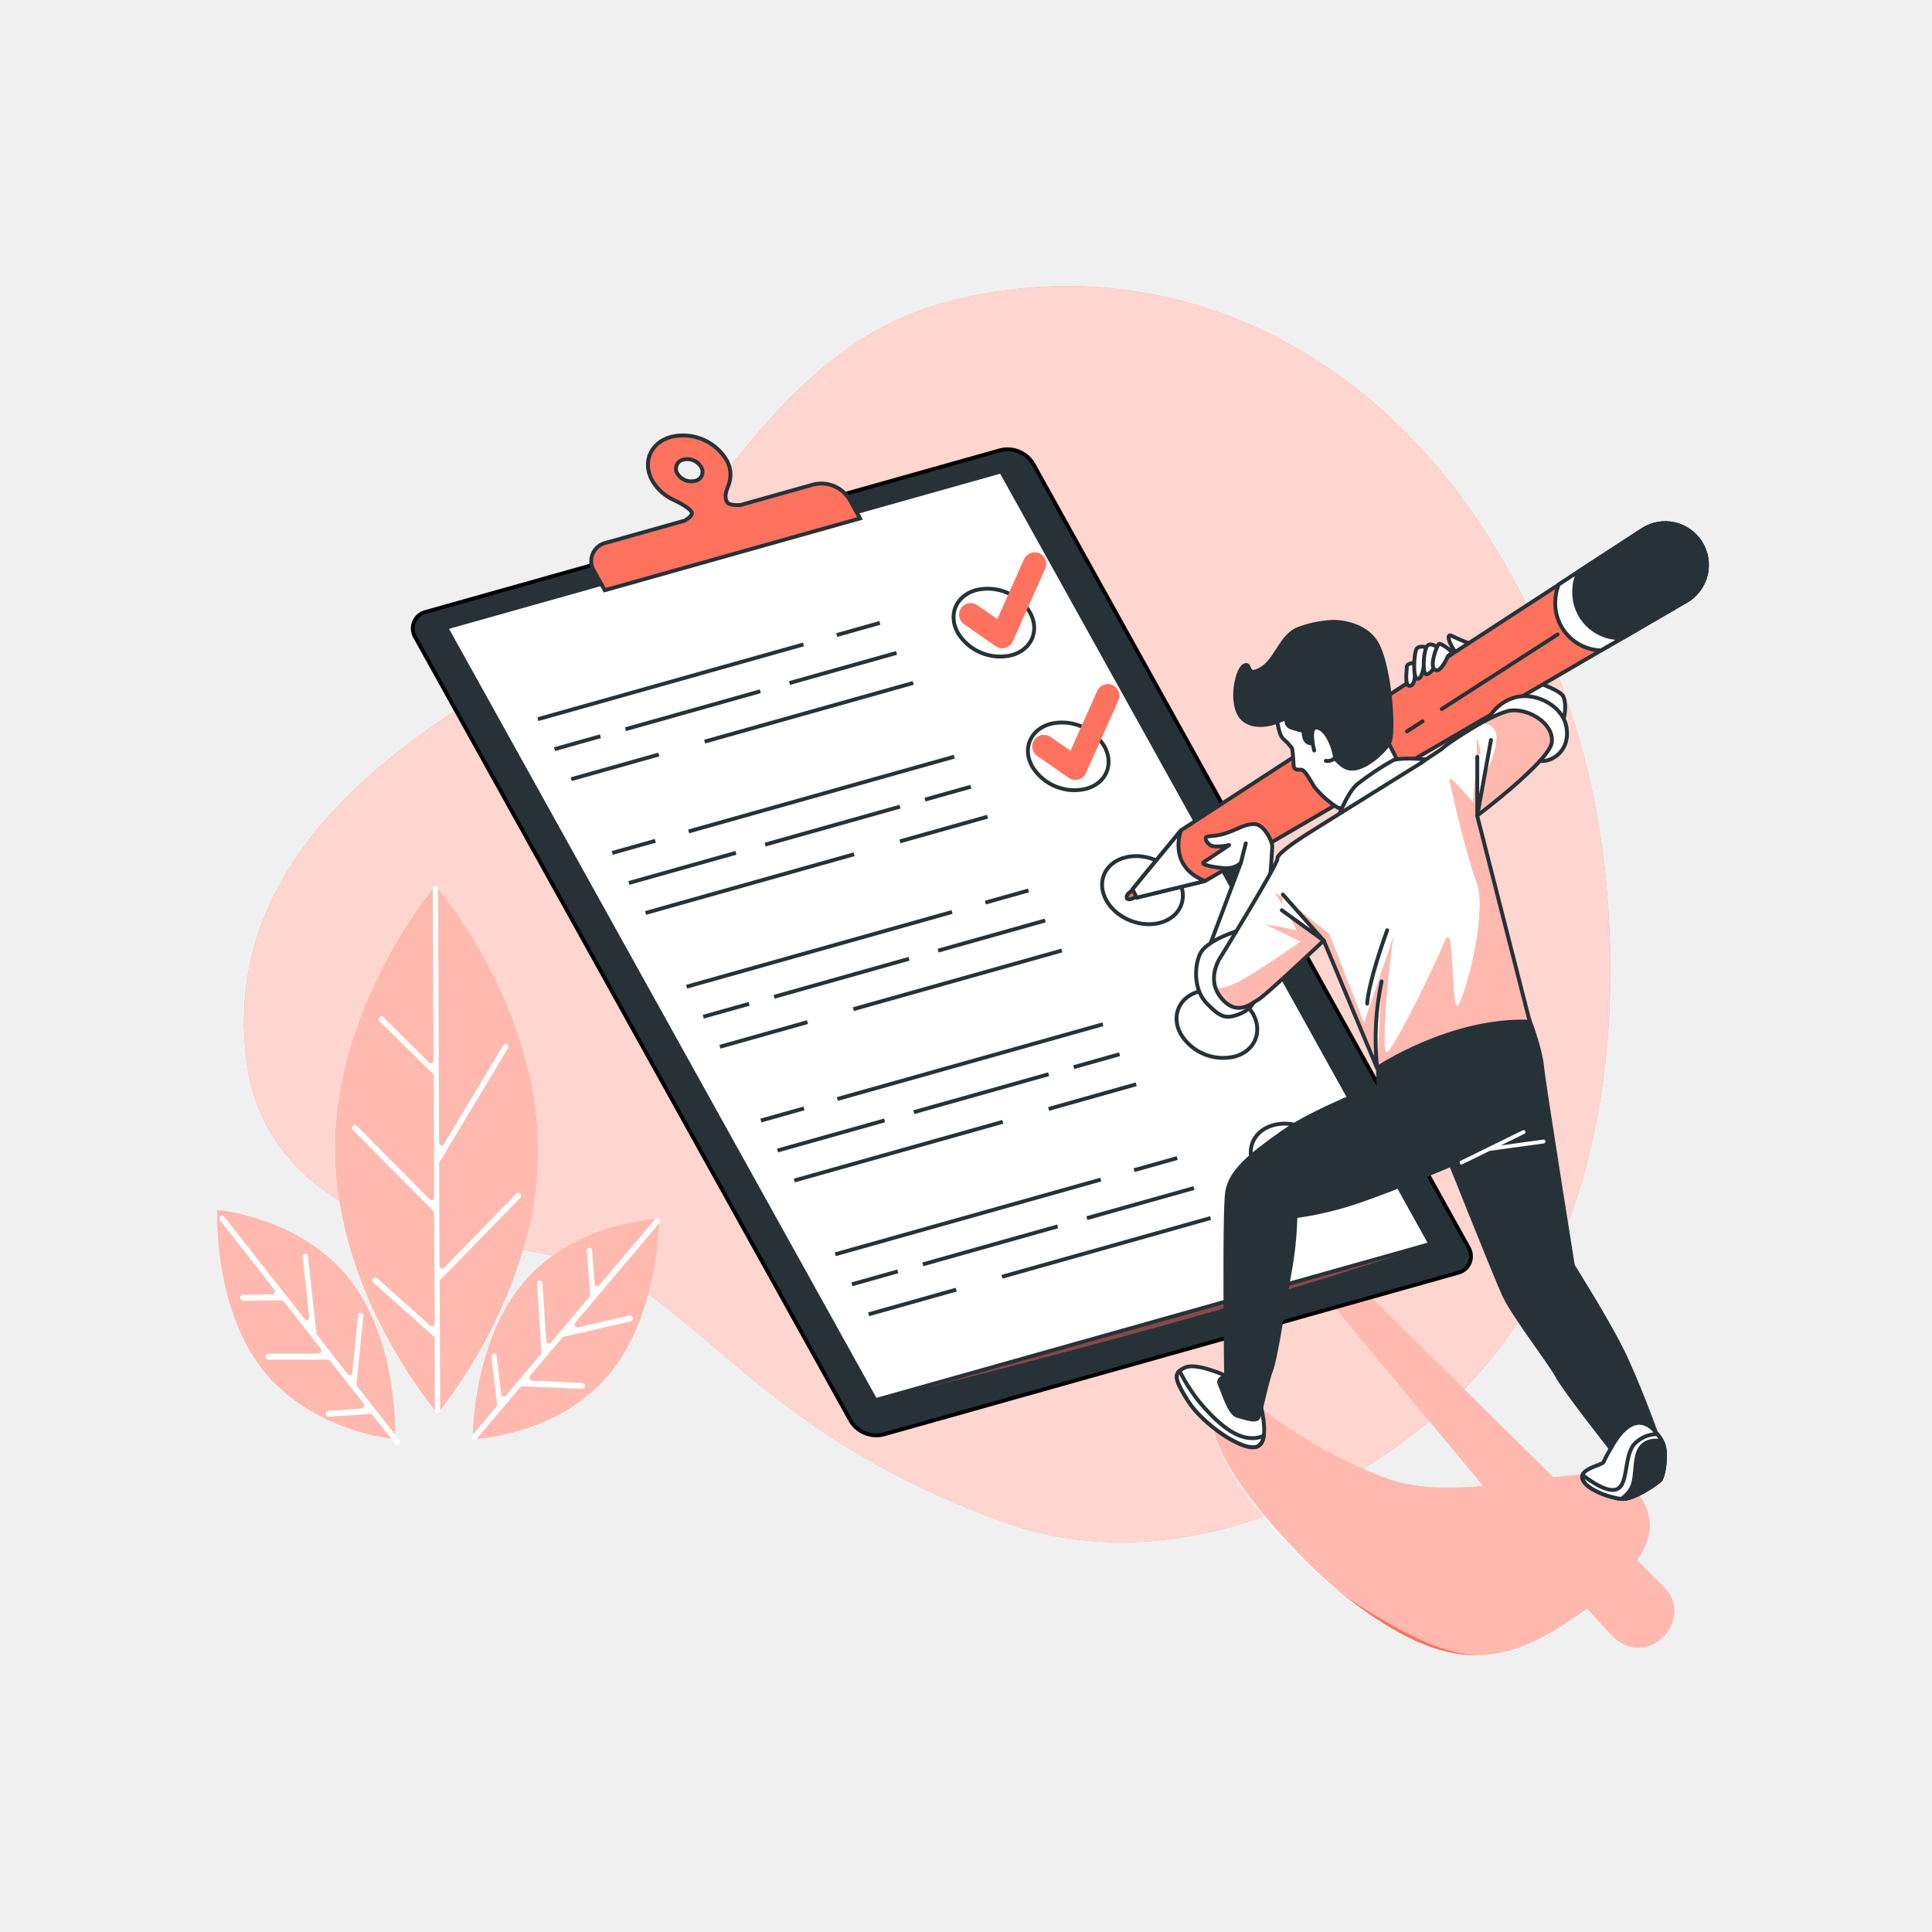
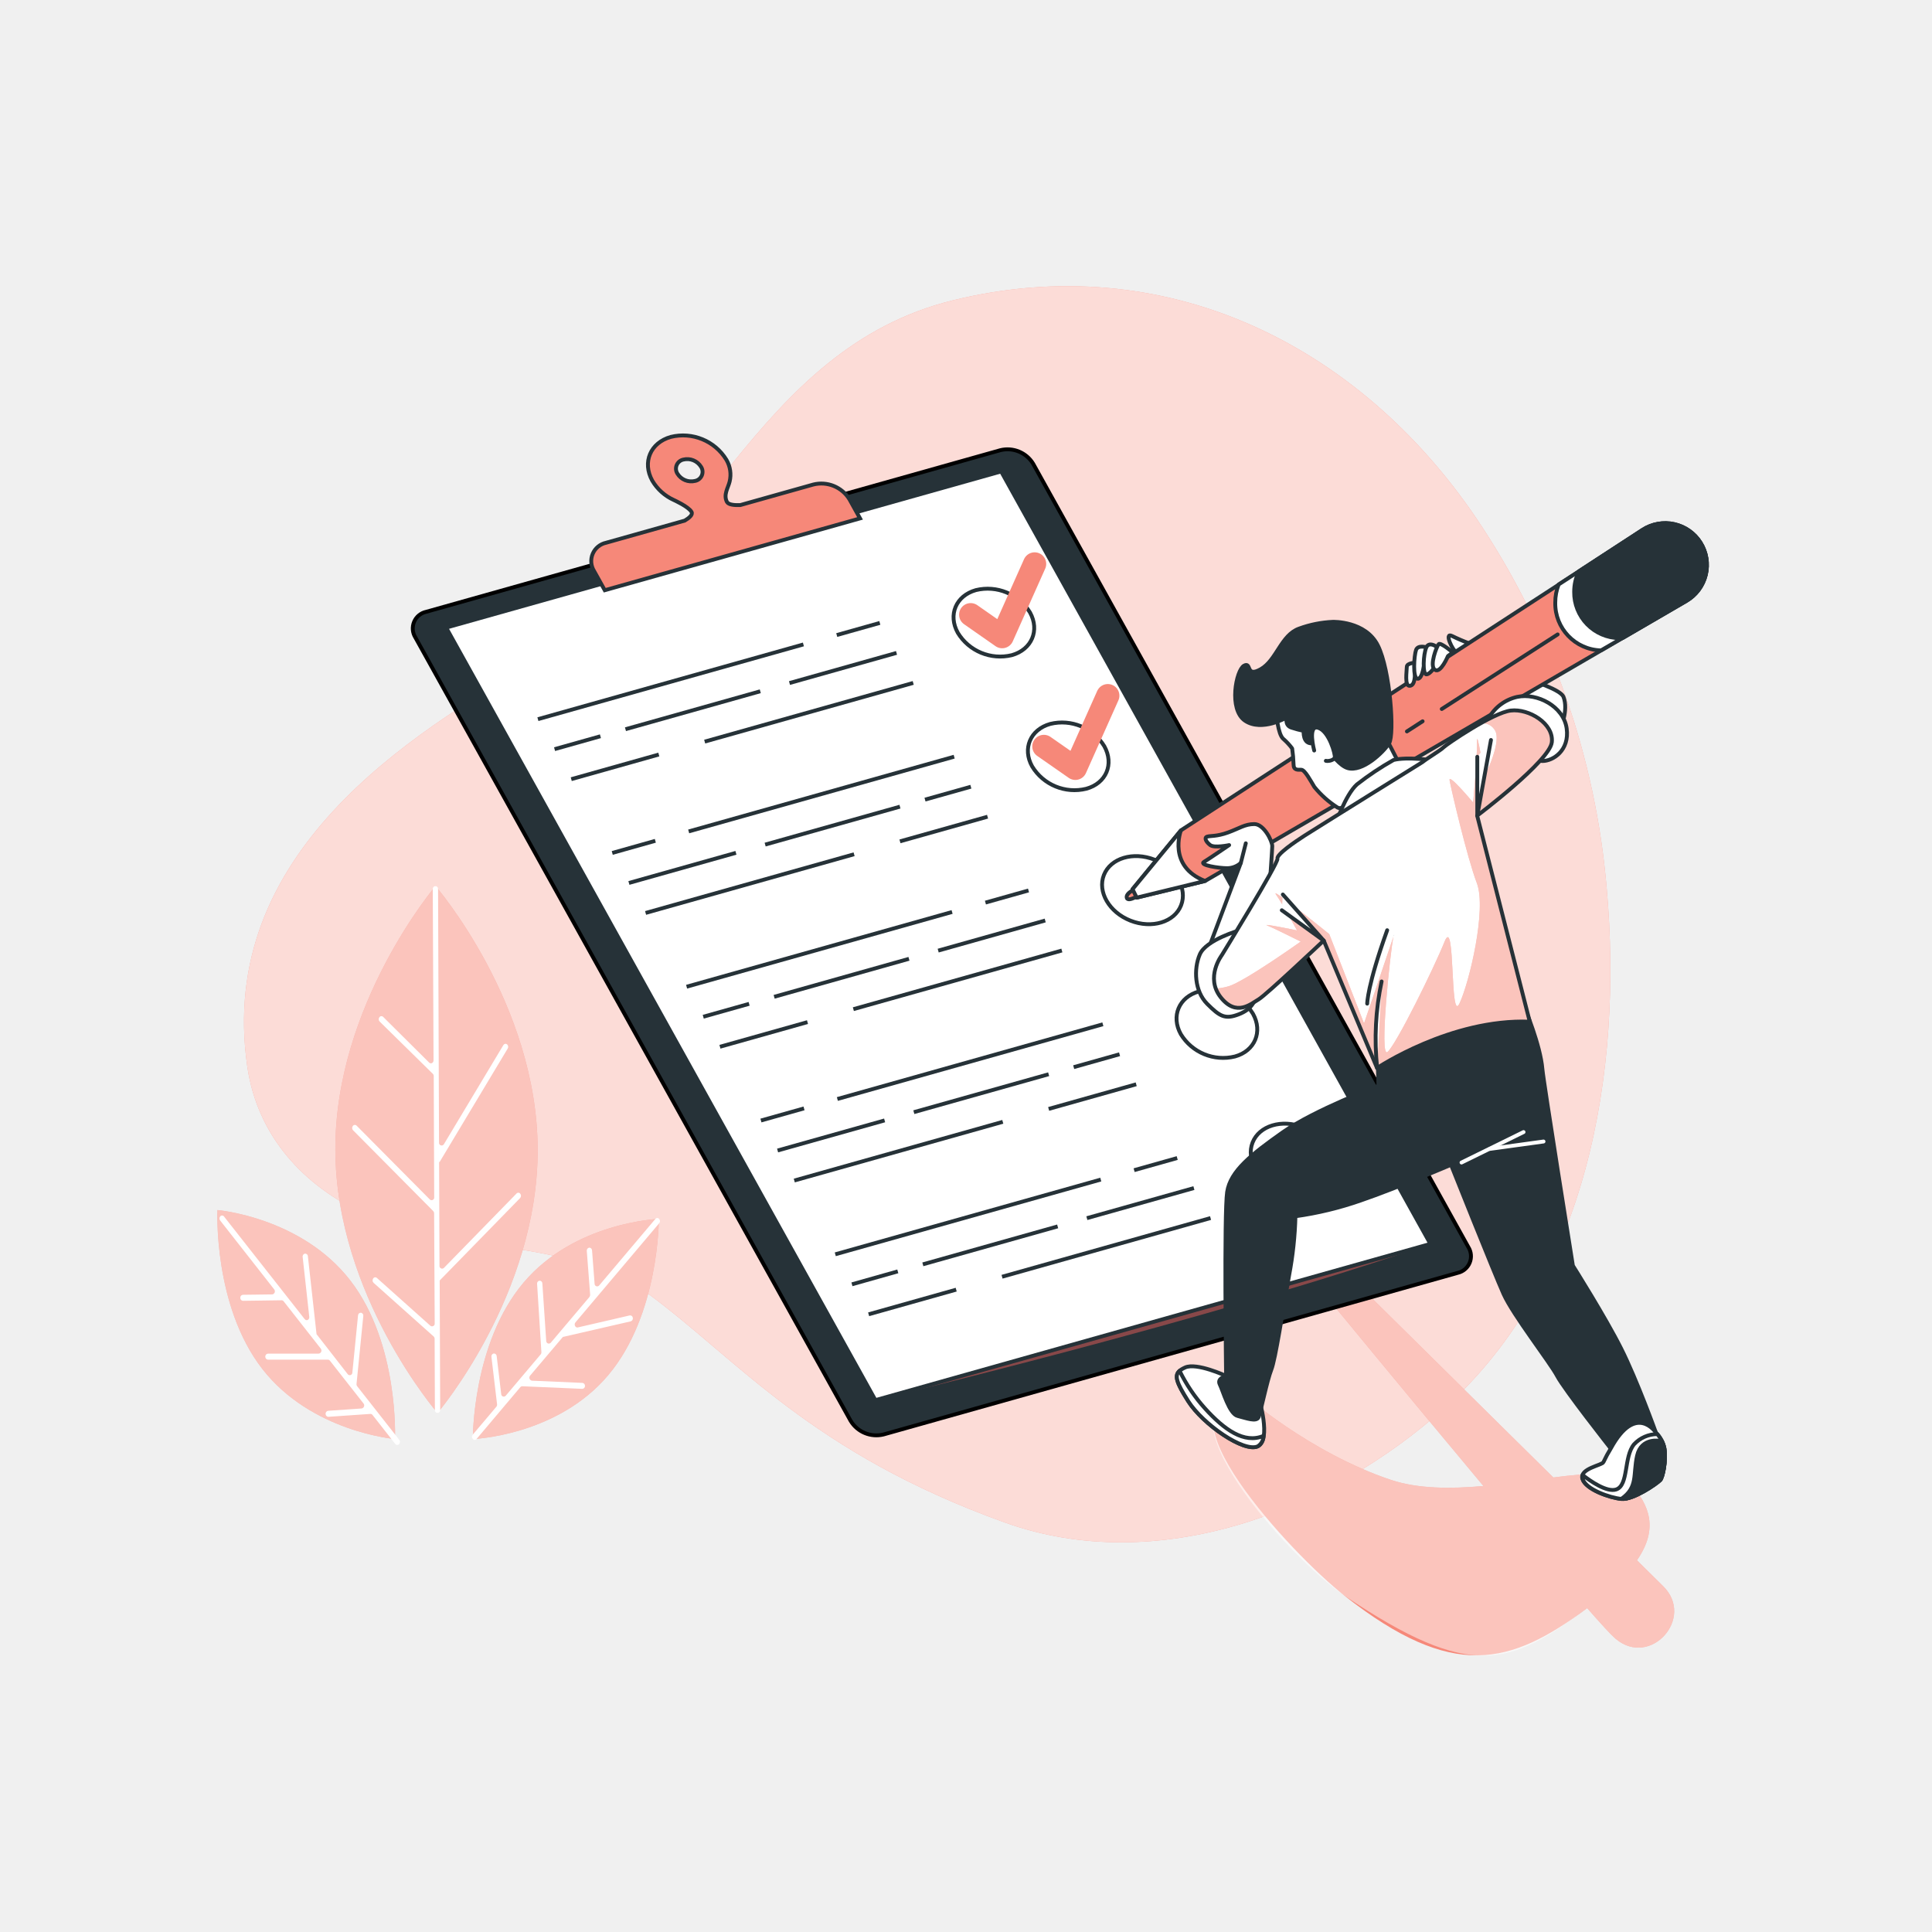
<svg xmlns="http://www.w3.org/2000/svg" viewBox="0 0 500 500">
  <defs>
-     <clipPath id="freepik--clip-path--inject-47">
+     <clipPath id="freepik--clip-path--inject-1">
      <path d="M391,183.89c-4.62.54-16.59,8.7-17.41,9.52s-4.08,2.72-5.44,3.81c0,0-28,17.41-30.47,19s-7.34,4.9-7.07,6-14.42,25-14.42,25-4.35,5.72-.27,10.88,7.89,1.64,9.79.55,16.87-15.24,16.87-15.24l13.8,33s19.11-12.81,39.52-12l-13.61-53.32s18.78-14.14,19.32-19S395.65,183.34,391,183.89Z" style="fill:#fff;stroke:#263238;stroke-linecap:round;stroke-linejoin:round" />
    </clipPath>
  </defs>
-   <g id="freepik--background-simple--inject-47">
-     <path d="M415.83,230.1a201.81,201.81,0,0,0-33.63-95.78c-30.74-45.45-80.91-70-135.49-56.62C195.1,90.36,182,146.24,139,171c-33,19-83,50-75,105,2.61,17.93,14.48,31,30.76,38.37,22.26,10.05,53.39,6,73.24,20.63,23,17,42,41,92,59,39.55,14.24,84.15-2.8,114-29.75C410.82,331.08,420,277.59,415.83,230.1Z" style="fill:#FF725E" />
+   <g id="freepik--background-simple--inject-1">
+     <path d="M415.83,230.1a201.81,201.81,0,0,0-33.63-95.78c-30.74-45.45-80.91-70-135.49-56.62C195.1,90.36,182,146.24,139,171c-33,19-83,50-75,105,2.61,17.93,14.48,31,30.76,38.37,22.26,10.05,53.39,6,73.24,20.63,23,17,42,41,92,59,39.55,14.24,84.15-2.8,114-29.75C410.82,331.08,420,277.59,415.83,230.1Z" style="fill:#F68879" />
    <path d="M415.83,230.1a201.81,201.81,0,0,0-33.63-95.78c-30.74-45.45-80.91-70-135.49-56.62C195.1,90.36,182,146.24,139,171c-33,19-83,50-75,105,2.61,17.93,14.48,31,30.76,38.37,22.26,10.05,53.39,6,73.24,20.63,23,17,42,41,92,59,39.55,14.24,84.15-2.8,114-29.75C410.82,331.08,420,277.59,415.83,230.1Z" style="fill:#fff;opacity:0.7" />
  </g>
-   <g id="freepik--Shadow--inject-47">
-     <path d="M430.44,410.52l-6.8-6.72c5.66-8.2,3.22-14.24-1.64-19.8-2.93-3.35-10.59-2.84-20-1.63L350,331l-8,3s21.64,26.35,41.91,50.58c-8.42.75-16.89.76-23.91-1.58-21-7-38-22-38-22-24,2,12,41,26,52,28,22,42.88,18,62.76,3.18,3.57,4.08,6.15,6.89,7.24,7.82l.21.18C427.17,431.62,438.72,418.71,430.44,410.52Z" style="fill:#FF725E" />
+   <g id="freepik--Shadow--inject-1">
+     <path d="M430.44,410.52l-6.8-6.72c5.66-8.2,3.22-14.24-1.64-19.8-2.93-3.35-10.59-2.84-20-1.63L350,331l-8,3s21.64,26.35,41.91,50.58c-8.42.75-16.89.76-23.91-1.58-21-7-38-22-38-22-24,2,12,41,26,52,28,22,42.88,18,62.76,3.18,3.57,4.08,6.15,6.89,7.24,7.82l.21.18C427.17,431.62,438.72,418.71,430.44,410.52Z" style="fill:#F68879" />
    <path d="M430.44,410.52l-6.8-6.72c5.66-8.2,3.22-14.24-1.64-19.8-2.93-3.35-10.59-2.84-20-1.63L350,331l-8,3s21.64,26.35,41.91,50.58c-8.42.75-16.89.76-23.91-1.58-21-7-38-22-38-22-24,2,11.24,42.05,26,52,33,22.22,42.88,18,62.76,3.18,3.57,4.08,6.15,6.89,7.24,7.82l.21.18C427.17,431.62,438.72,418.71,430.44,410.52Z" style="fill:#fff;opacity:0.5" />
  </g>
-   <g id="freepik--Plants--inject-47">
-     <path d="M112.71,229.31s26.3,30.4,26.44,68.06-25.92,68.31-25.92,68.31-26.3-30.4-26.44-68.05S112.71,229.31,112.71,229.31Z" style="fill:#FF725E" />
-     <path d="M170.5,315.45s.16,24.75-13.13,40.48-35,16.49-35,16.49-.17-24.75,13.13-40.48S170.5,315.45,170.5,315.45Z" style="fill:#FF725E" />
-     <path d="M56.27,313.16s-1.1,24.72,11.59,41.08,34.36,18.18,34.36,18.18,1.09-24.72-11.6-41.08S56.27,313.16,56.27,313.16Z" style="fill:#FF725E" />
+   <g id="freepik--Plants--inject-1">
+     <path d="M112.71,229.31s26.3,30.4,26.44,68.06-25.92,68.31-25.92,68.31-26.3-30.4-26.44-68.05S112.71,229.31,112.71,229.31Z" style="fill:#F68879" />
+     <path d="M170.5,315.45s.16,24.75-13.13,40.48-35,16.49-35,16.49-.17-24.75,13.13-40.48S170.5,315.45,170.5,315.45Z" style="fill:#F68879" />
+     <path d="M56.27,313.16s-1.1,24.72,11.59,41.08,34.36,18.18,34.36,18.18,1.09-24.72-11.6-41.08S56.27,313.16,56.27,313.16Z" style="fill:#F68879" />
    <g style="opacity:0.5">
      <path d="M112.71,229.31s26.3,30.4,26.44,68.06-25.92,68.31-25.92,68.31-26.3-30.4-26.44-68.05S112.71,229.31,112.71,229.31Z" style="fill:#fff" />
      <path d="M170.5,315.45s.16,24.75-13.13,40.48-35,16.49-35,16.49-.17-24.75,13.13-40.48S170.5,315.45,170.5,315.45Z" style="fill:#fff" />
      <path d="M56.27,313.16s-1.1,24.72,11.59,41.08,34.36,18.18,34.36,18.18,1.09-24.72-11.6-41.08S56.27,313.16,56.27,313.16Z" style="fill:#fff" />
    </g>
    <path d="M96.57,330.89h0a.62.62,0,0,1,1-.13l13.82,12.35a.69.69,0,0,0,1.11-.62L112.35,314a.86.86,0,0,0-.23-.58L91.37,292.51a.85.85,0,0,1-.06-1.1h0a.63.63,0,0,1,1-.07l18.93,19.08a.67.67,0,0,0,1.13-.58l-.12-31.35a.82.82,0,0,0-.23-.58L98.25,264.37a.85.85,0,0,1-.07-1.1h0a.63.63,0,0,1,1-.08L111.07,275c.44.44,1.13.08,1.13-.59L112,230.09a.74.74,0,0,1,.68-.78h0a.73.73,0,0,1,.69.77l.25,65.62a.68.68,0,0,0,1.25.44l15.4-25.67a.64.64,0,0,1,.95-.2h0a.85.85,0,0,1,.18,1.08l-17.65,29.41-.11-.09.1,26.89a.68.68,0,0,0,1.14.58l18.78-19.24a.62.62,0,0,1,1,.06h0a.85.85,0,0,1-.06,1.1l-20.81,21.33h0l.13,33.52a.73.73,0,0,1-.68.78h0a.72.72,0,0,1-.69-.77l-.07-18.44a.82.82,0,0,0-.26-.61L96.69,332A.85.85,0,0,1,96.57,330.89Z" style="fill:#fff" />
    <path d="M57,314.79h0a.63.63,0,0,1,1,.07L78.86,341.4c.44.57,1.27.15,1.18-.61l-1.71-15.48a.75.75,0,0,1,.59-.87h0a.7.7,0,0,1,.76.67l2.24,20.17h0L90,355.65a.67.67,0,0,0,1.19-.43l1.47-14.8a.72.72,0,0,1,.76-.69h0a.75.75,0,0,1,.6.86l-1.75,17.56a.85.85,0,0,0,.17.61l10.89,13.87a.86.86,0,0,1-.05,1.1h0a.63.63,0,0,1-1-.06l-5.88-7.49a.65.65,0,0,0-.55-.26l-10.85.75a.73.73,0,0,1-.73-.73h0a.76.76,0,0,1,.65-.83l8.69-.6a.8.8,0,0,0,.47-1.29l-8.71-11.09a.65.65,0,0,0-.51-.25l-15.52,0a.74.74,0,0,1-.68-.78h0a.73.73,0,0,1,.68-.78l13.08,0A.8.8,0,0,0,83,349l-9.6-12.23a.65.65,0,0,0-.52-.26l-10,.14a.73.73,0,0,1-.69-.77h0a.73.73,0,0,1,.67-.79l7.6-.1a.8.8,0,0,0,.5-1.3L57,315.89A.86.86,0,0,1,57,314.79Z" style="fill:#fff" />
    <path d="M127.77,350.28h0a.72.72,0,0,1,.77.67l1.17,9.83a.67.67,0,0,0,1.17.44l9.05-10.71a.84.84,0,0,0,.18-.6L139,332.27a.74.74,0,0,1,.63-.83h0a.71.71,0,0,1,.73.71l1,14.87a.68.68,0,0,0,1.18.48l10-11.83a.91.91,0,0,0,.19-.61l-.87-11.32a.77.77,0,0,1,.62-.85h0a.72.72,0,0,1,.74.71l.66,8.62a.67.67,0,0,0,1.17.47l14.55-17.22a.63.63,0,0,1,1,0h0a.86.86,0,0,1,0,1.1l-21.68,25.67c-.47.55,0,1.45.62,1.3l13.43-3.11a.69.69,0,0,1,.8.61h0a.78.78,0,0,1-.53.92L145.67,346v0l-8.47,10a.8.8,0,0,0,.47,1.32l13.06.57a.73.73,0,0,1,.66.8h0a.71.71,0,0,1-.71.74l-15.5-.67a.64.64,0,0,0-.52.24l-11.32,13.4a.63.63,0,0,1-1,0h0a.86.86,0,0,1,0-1.1l6.12-7.24a.85.85,0,0,0,.18-.64l-1.46-12.28A.77.77,0,0,1,127.77,350.28Z" style="fill:#fff" />
  </g>
-   <g id="freepik--Checklist--inject-47">
+   <g id="freepik--Checklist--inject-1">
    <path d="M377.2,329.43,228.65,371.24a7.77,7.77,0,0,1-8.49-3.5L107.51,165a4.41,4.41,0,0,1,2.83-6.68l148.55-41.81a7.75,7.75,0,0,1,8.48,3.49L380,322.74A4.42,4.42,0,0,1,377.2,329.43Z" style="fill:#263238;stroke:#000;stroke-miterlimit:10" />
    <path d="M226.56,362.35s85.84-20.42,143.62-40.43Z" style="fill:#884849" />
    <polygon points="370.18 321.92 226.56 362.35 115.47 162.43 259.09 122.01 370.18 321.92" style="fill:#fff;stroke:#263238;stroke-miterlimit:10" />
    <line x1="216.55" y1="164.35" x2="227.7" y2="161.21" style="fill:#fff;stroke:#263238;stroke-miterlimit:10" />
    <line x1="139.21" y1="186.12" x2="207.92" y2="166.78" style="fill:#fff;stroke:#263238;stroke-miterlimit:10" />
    <line x1="204.32" y1="176.77" x2="232.02" y2="168.97" style="fill:#fff;stroke:#263238;stroke-miterlimit:10" />
    <line x1="161.87" y1="188.72" x2="196.76" y2="178.9" style="fill:#fff;stroke:#263238;stroke-miterlimit:10" />
    <line x1="143.52" y1="193.88" x2="155.39" y2="190.54" style="fill:#fff;stroke:#263238;stroke-miterlimit:10" />
    <line x1="182.37" y1="191.93" x2="236.34" y2="176.74" style="fill:#fff;stroke:#263238;stroke-miterlimit:10" />
    <line x1="147.84" y1="201.65" x2="170.5" y2="195.27" style="fill:#fff;stroke:#263238;stroke-miterlimit:10" />
    <path d="M266.56,158.5a12.85,12.85,0,0,0-14-5.78c-5.17,1.46-7.26,6.4-4.68,11.05a12.82,12.82,0,0,0,14,5.78C267,168.1,269.14,163.15,266.56,158.5Z" style="fill:#fff;stroke:#263238;stroke-miterlimit:10" />
    <line x1="169.6" y1="217.6" x2="158.45" y2="220.74" style="fill:#fff;stroke:#263238;stroke-miterlimit:10" />
    <line x1="246.94" y1="195.83" x2="178.23" y2="215.17" style="fill:#fff;stroke:#263238;stroke-miterlimit:10" />
    <line x1="190.46" y1="220.71" x2="162.76" y2="228.51" style="fill:#fff;stroke:#263238;stroke-miterlimit:10" />
    <line x1="232.91" y1="208.76" x2="198.02" y2="218.58" style="fill:#fff;stroke:#263238;stroke-miterlimit:10" />
    <line x1="251.26" y1="203.6" x2="239.39" y2="206.94" style="fill:#fff;stroke:#263238;stroke-miterlimit:10" />
    <line x1="221.04" y1="221.08" x2="167.08" y2="236.27" style="fill:#fff;stroke:#263238;stroke-miterlimit:10" />
    <line x1="255.58" y1="211.36" x2="232.91" y2="217.74" style="fill:#fff;stroke:#263238;stroke-miterlimit:10" />
    <path d="M285.8,193.13a12.82,12.82,0,0,0-14-5.78c-5.17,1.45-7.26,6.4-4.68,11a12.81,12.81,0,0,0,14,5.78C286.28,202.72,288.38,197.77,285.8,193.13Z" style="fill:#fff;stroke:#263238;stroke-miterlimit:10" />
    <line x1="255.03" y1="233.59" x2="266.18" y2="230.45" style="fill:#fff;stroke:#263238;stroke-miterlimit:10" />
    <line x1="177.69" y1="255.36" x2="246.4" y2="236.02" style="fill:#fff;stroke:#263238;stroke-miterlimit:10" />
    <line x1="242.8" y1="246.02" x2="270.5" y2="238.22" style="fill:#fff;stroke:#263238;stroke-miterlimit:10" />
    <line x1="200.35" y1="257.97" x2="235.24" y2="248.14" style="fill:#fff;stroke:#263238;stroke-miterlimit:10" />
    <line x1="182" y1="263.13" x2="193.87" y2="259.79" style="fill:#fff;stroke:#263238;stroke-miterlimit:10" />
    <line x1="220.85" y1="261.17" x2="274.81" y2="245.99" style="fill:#fff;stroke:#263238;stroke-miterlimit:10" />
    <line x1="186.32" y1="270.9" x2="208.98" y2="264.52" style="fill:#fff;stroke:#263238;stroke-miterlimit:10" />
    <ellipse cx="295.68" cy="230.38" rx="8.48" ry="10.73" transform="translate(-26.91 421.27) rotate(-68.54)" style="fill:#fff;stroke:#263238;stroke-miterlimit:10" />
    <line x1="208.08" y1="286.85" x2="196.93" y2="289.99" style="fill:#fff;stroke:#263238;stroke-miterlimit:10" />
    <line x1="285.42" y1="265.08" x2="216.71" y2="284.42" style="fill:#fff;stroke:#263238;stroke-miterlimit:10" />
    <line x1="228.94" y1="289.96" x2="201.24" y2="297.75" style="fill:#fff;stroke:#263238;stroke-miterlimit:10" />
    <line x1="271.39" y1="278.01" x2="236.5" y2="287.83" style="fill:#fff;stroke:#263238;stroke-miterlimit:10" />
    <line x1="289.74" y1="272.84" x2="277.87" y2="276.18" style="fill:#fff;stroke:#263238;stroke-miterlimit:10" />
    <line x1="259.52" y1="290.33" x2="205.56" y2="305.52" style="fill:#fff;stroke:#263238;stroke-miterlimit:10" />
    <line x1="294.05" y1="280.61" x2="271.39" y2="286.99" style="fill:#fff;stroke:#263238;stroke-miterlimit:10" />
    <path d="M324.27,262.37a12.83,12.83,0,0,0-14-5.78c-5.17,1.46-7.26,6.4-4.68,11.05a12.82,12.82,0,0,0,14,5.78C324.76,272,326.86,267,324.27,262.37Z" style="fill:#fff;stroke:#263238;stroke-miterlimit:10" />
    <line x1="293.51" y1="302.84" x2="304.66" y2="299.7" style="fill:#fff;stroke:#263238;stroke-miterlimit:10" />
    <line x1="216.17" y1="324.61" x2="284.88" y2="305.27" style="fill:#fff;stroke:#263238;stroke-miterlimit:10" />
    <line x1="281.28" y1="315.26" x2="308.98" y2="307.47" style="fill:#fff;stroke:#263238;stroke-miterlimit:10" />
    <line x1="238.83" y1="327.21" x2="273.72" y2="317.39" style="fill:#fff;stroke:#263238;stroke-miterlimit:10" />
    <line x1="220.48" y1="332.38" x2="232.35" y2="329.03" style="fill:#fff;stroke:#263238;stroke-miterlimit:10" />
    <line x1="259.33" y1="330.42" x2="313.29" y2="315.23" style="fill:#fff;stroke:#263238;stroke-miterlimit:10" />
    <line x1="224.8" y1="340.14" x2="247.46" y2="333.76" style="fill:#fff;stroke:#263238;stroke-miterlimit:10" />
    <ellipse cx="334.16" cy="299.63" rx="8.48" ry="10.73" transform="translate(-66.96 500.99) rotate(-68.54)" style="fill:#fff;stroke:#263238;stroke-miterlimit:10" />
-     <path d="M210.47,125.4l-18.88,5.31c-1.43.06-3-.05-3.44-.78-1-1.88.28-3.64.68-5.3A7.6,7.6,0,0,0,188,119a13.17,13.17,0,0,0-14.39-5.93c-5.3,1.5-7.44,6.57-4.8,11.33a12.41,12.41,0,0,0,5.56,5s3.83,1.71,4.6,3.09c.41.73-.66,1.59-1.75,2.24l-20.35,5.73a4.86,4.86,0,0,0-3.11,7.35l2.75,4.94,66.07-18.59-2.75-4.95A8.53,8.53,0,0,0,210.47,125.4Zm-33.63-6.46a4.21,4.21,0,0,1,4.61,1.9,2.39,2.39,0,0,1-1.54,3.62,4.2,4.2,0,0,1-4.6-1.89A2.4,2.4,0,0,1,176.84,118.94Z" style="fill:#FF725E;stroke:#263238;stroke-miterlimit:10" />
-     <polyline points="251.21 159.08 259.36 164.77 267.76 145.94" style="fill:none;stroke:#FF725E;stroke-linecap:round;stroke-linejoin:round;stroke-width:6px" />
-     <polyline points="270.15 193.17 278.3 198.85 286.7 180.03" style="fill:none;stroke:#FF725E;stroke-linecap:round;stroke-linejoin:round;stroke-width:6px" />
+     <path d="M210.47,125.4l-18.88,5.31c-1.43.06-3-.05-3.44-.78-1-1.88.28-3.64.68-5.3A7.6,7.6,0,0,0,188,119a13.17,13.17,0,0,0-14.39-5.93c-5.3,1.5-7.44,6.57-4.8,11.33a12.41,12.41,0,0,0,5.56,5s3.83,1.71,4.6,3.09c.41.73-.66,1.59-1.75,2.24l-20.35,5.73a4.86,4.86,0,0,0-3.11,7.35l2.75,4.94,66.07-18.59-2.75-4.95A8.53,8.53,0,0,0,210.47,125.4Zm-33.63-6.46a4.21,4.21,0,0,1,4.61,1.9,2.39,2.39,0,0,1-1.54,3.62,4.2,4.2,0,0,1-4.6-1.89A2.4,2.4,0,0,1,176.84,118.94Z" style="fill:#F68879;stroke:#263238;stroke-miterlimit:10" />
+     <polyline points="251.21 159.08 259.36 164.77 267.76 145.94" style="fill:none;stroke:#F68879;stroke-linecap:round;stroke-linejoin:round;stroke-width:6px" />
+     <polyline points="270.15 193.17 278.3 198.85 286.7 180.03" style="fill:none;stroke:#F68879;stroke-linecap:round;stroke-linejoin:round;stroke-width:6px" />
  </g>
-   <g id="freepik--Character--inject-47">
+   <g id="freepik--Character--inject-1">
    <path d="M403.82,188.51s2.17-4.62.81-8.16-26.39-9.25-26.39-9.25-5.71,0-5.44,3.27,20.95,15.78,22.58,16.86S403.27,194.77,403.82,188.51Z" style="fill:#fff;stroke:#263238;stroke-linecap:round;stroke-linejoin:round" />
    <path d="M380.31,166.53a49.21,49.21,0,0,1-4.53-1.94c-2.16-1.08.21,3.89,1.08,4.1s3,.65,3,.65Z" style="fill:#fff;stroke:#263238;stroke-linecap:round;stroke-linejoin:round" />
-     <path d="M305.61,214.9,293.1,230.13l1.08,2.18L311.87,228l124.51-72.48a10.79,10.79,0,0,0,3.72-15h0a10.78,10.78,0,0,0-15-3.33Z" style="fill:#FF725E;stroke:#263238;stroke-linecap:round;stroke-linejoin:round" />
+     <path d="M305.61,214.9,293.1,230.13l1.08,2.18L311.87,228l124.51-72.48a10.79,10.79,0,0,0,3.72-15h0a10.78,10.78,0,0,0-15-3.33Z" style="fill:#F68879;stroke:#263238;stroke-linecap:round;stroke-linejoin:round" />
    <line x1="368.17" y1="186.67" x2="364.11" y2="189.29" style="fill:#fff;stroke:#263238;stroke-linecap:round;stroke-linejoin:round" />
    <line x1="403.12" y1="164.19" x2="373.13" y2="183.49" style="fill:#fff;stroke:#263238;stroke-linecap:round;stroke-linejoin:round" />
-     <path d="M294.26,229.81s-3.11,1.3-2.63,2.61,4.94-1.86,4.94-1.86Z" style="fill:#FF725E;stroke:#263238;stroke-linecap:round;stroke-linejoin:round" />
+     <path d="M294.26,229.81s-3.11,1.3-2.63,2.61,4.94-1.86,4.94-1.86Z" style="fill:#F68879;stroke:#263238;stroke-linecap:round;stroke-linejoin:round" />
    <path d="M293.1,230.13l1.08,2.18L311.87,228c-9.8-3.81-6.26-13.06-6.26-13.06Z" style="fill:#fff;stroke:#263238;stroke-linecap:round;stroke-linejoin:round" />
    <path d="M440.1,140.45a10.78,10.78,0,0,0-15-3.33l-21.72,14.14a12.73,12.73,0,0,0-.88,4.68,12.15,12.15,0,0,0,11.85,12.38l22.07-12.84A10.79,10.79,0,0,0,440.1,140.45Z" style="fill:#fff;stroke:#263238;stroke-linecap:round;stroke-linejoin:round" />
    <path d="M440.1,140.45a10.78,10.78,0,0,0-15-3.33l-16.5,10.75a12.08,12.08,0,0,0-1.21,5.28,11.84,11.84,0,0,0,11.7,12c.27,0,.55,0,.81,0l16.52-9.61A10.79,10.79,0,0,0,440.1,140.45Z" style="fill:#263238;stroke:#263238;stroke-linecap:round;stroke-linejoin:round" />
    <path d="M366.5,171.5s-2.42,0-2.42,1.1-.64,5,.76,4.89,1.28-2.56,1.4-3.42S366.5,171.5,366.5,171.5Z" style="fill:#fff;stroke:#263238;stroke-linecap:round;stroke-linejoin:round" />
    <path d="M369.14,167.52s-2.16-.67-2.66.66-1,7.65.5,7.48S368.81,169.85,369.14,167.52Z" style="fill:#fff;stroke:#263238;stroke-linecap:round;stroke-linejoin:round" />
    <path d="M372.47,167.85s-2.5-2.16-3.33-.33-1,7,0,7,2.5-2.16,2.83-3.32A23,23,0,0,0,372.47,167.85Z" style="fill:#fff;stroke:#263238;stroke-linecap:round;stroke-linejoin:round" />
    <path d="M376,168.85s-3.16-2.66-3.66-2.16-2.5,5.62-1,6.65,3.4-3.57,3.4-3.57Z" style="fill:#fff;stroke:#263238;stroke-linecap:round;stroke-linejoin:round" />
    <path d="M330.33,184.63s.35,5.33,1.77,6.58a15.57,15.57,0,0,1,2.31,2.49,36.69,36.69,0,0,1,.36,4.09c0,1.6,1.07,1.42,2,1.42s2.49,3,3.38,4.44a24.74,24.74,0,0,0,6,5.34c1.6.89,4.27-2.49,4.27-2.49l1.24,3.56,12.63-8.18-6.22-12.1a29,29,0,0,0-3.74-11.91c-3.56-6.4-8.36-10-16.36-7.65S330.33,184.63,330.33,184.63Z" style="fill:#fff;stroke:#263238;stroke-linecap:round;stroke-linejoin:round" />
    <path d="M344.94,160.93a29,29,0,0,0-8.73,1.75c-4.67,1.65-5.82,8.15-9.89,10.48s-2.33-2-4.37-.88-4.07,11.35.29,14.26,10.77-.87,10.77-.87-.58,2,1.16,2.62a29.94,29.94,0,0,0,3.21.87s-.3,3.5,2.32,3.2S340,188,340,188s4.95,9.6,8.74,10.77,9.31-4.08,10.76-6.41.29-18.91-2.91-25.31S344.94,160.93,344.94,160.93Z" style="fill:#263238;stroke:#263238;stroke-linecap:round;stroke-linejoin:round" />
    <path d="M340.11,194.23s-1.78-6.76,1.06-5.87,4.45,6.94,4.27,7.65-1.6,1.06-2.31.89" style="fill:#fff;stroke:#263238;stroke-linecap:round;stroke-linejoin:round" />
    <path d="M360.66,196.68a75,75,0,0,0-9.48,6.32c-3,2.67-5.69,10.67-5.69,10.67s18.32-12.45,21.52-14.22,3.91-2.67,3.91-2.67S364.22,195.79,360.66,196.68Z" style="fill:#fff;stroke:#263238;stroke-linecap:round;stroke-linejoin:round" />
    <path d="M385.32,185.79a11.23,11.23,0,0,1,7.34-5.44c5.17-1.09,12,2.45,12.79,8.16s-3.54,8.44-6.26,8.44-5.17-3.81-5.17-3.81S385.32,189.87,385.32,185.79Z" style="fill:#fff;stroke:#263238;stroke-linecap:round;stroke-linejoin:round" />
    <path d="M312.41,246.46l8.71-23.13a5.34,5.34,0,0,1-3.54,1.36c-2.18,0-7.34-.81-6-1.63s6.52-4.35,6.52-4.35-3.8.82-4.89,0-1.63-1.91-.82-2.18,2.45,0,5.44-1.09,4.35-2.17,6.8-2.17,4.63,4.35,4.63,5.71-1.91,27.2-1.91,28.29,0,2.18-7.07,3S312.14,249.45,312.41,246.46Z" style="fill:#fff;stroke:#263238;stroke-linecap:round;stroke-linejoin:round" />
    <line x1="321.12" y1="223.33" x2="322.41" y2="218.25" style="fill:#fff;stroke:#263238;stroke-linecap:round;stroke-linejoin:round" />
    <path d="M320.84,240.74s-8.7,2.45-10.33,6.26-1.36,9.52,1.9,12.79,4.63,4.08,8.16,2.72,4.36-3.54,4.63-5.72S327.37,247.27,320.84,240.74Z" style="fill:#fff;stroke:#263238;stroke-linecap:round;stroke-linejoin:round" />
    <path d="M317.31,356.09s-7.62-3.54-10.61-2.18-3,2.72.81,8.71,14.42,13.33,18,11.69.27-12.51.27-12.51Z" style="fill:#fff;stroke:#263238;stroke-linecap:round;stroke-linejoin:round" />
    <path d="M311.87,364.52a42.35,42.35,0,0,1-6.6-9.75c-1.4,1.24-.8,3.06,2.24,7.85,3.81,6,14.42,13.33,18,11.69A3.24,3.24,0,0,0,327,371.6C322,373.71,316.83,370,311.87,364.52Z" style="fill:#fff;stroke:#263238;stroke-linecap:round;stroke-linejoin:round" />
    <path d="M356.48,272.84l.27,8.17s-16.59,6.25-24.75,12-13.6,10.06-14.42,15.5-.27,47.61-.27,47.61-2.45.54-1.63,2.17,2.44,7.62,4.62,8.16,4.9,1.64,5.44.28,2.18-9.52,3.27-12.24S332,339,333.63,330a94.41,94.41,0,0,0,1.63-15.23,87.92,87.92,0,0,0,16.87-4.08c9.52-3.27,23.39-9.25,23.39-9.25s11.16,28,13.61,33.46,12,17.68,13.87,21.22,13.87,18.77,13.87,18.77,4.63-4.08,7.62-4.08h4.08s-4.9-13.6-9-21.77-12.51-21.49-12.51-21.49-7.61-47.59-7.89-50.87c-.53-6.28-4.55-15.76-4.55-15.76S381.51,258.15,356.48,272.84Z" style="fill:#263238;stroke:#263238;stroke-linecap:round;stroke-linejoin:round" />
    <path d="M416.87,374.86a35.77,35.77,0,0,0-1.9,3.53c-.27.82-6.26,1.64-5.44,4.36s7.07,4.89,10.06,5.17,9-3.81,10.07-4.9c.64-.64,1.6-4.87,1.09-8.16a8.43,8.43,0,0,0-2.18-4.08S423.4,362.89,416.87,374.86Z" style="fill:#fff;stroke:#263238;stroke-linecap:round;stroke-linejoin:round" />
    <path d="M430.75,374.86a8,8,0,0,0-1.85-3.72,8.31,8.31,0,0,0-6,2.63c-2.72,3.26-1.36,10.61-4.63,11.7-2.43.81-6.68-2.16-8.68-3.72a1.54,1.54,0,0,0,0,1c.81,2.72,7.07,4.89,10.06,5.17s9-3.81,10.07-4.9C430.3,382.38,431.26,378.15,430.75,374.86Z" style="fill:#fff;stroke:#263238;stroke-linecap:round;stroke-linejoin:round" />
    <path d="M423.67,376.76c-1.08,4.9.28,8.16-4.08,11.16,3,.27,9-3.81,10.07-4.9.64-.64,1.6-4.87,1.09-8.16a6.42,6.42,0,0,0-.67-1.95l-.42,0S424.76,371.87,423.67,376.76Z" style="fill:#263238;stroke:#263238;stroke-linecap:round;stroke-linejoin:round" />
    <line x1="378.24" y1="300.86" x2="394.29" y2="292.98" style="fill:none;stroke:#fff;stroke-linecap:round;stroke-linejoin:round" />
    <line x1="385.59" y1="297.33" x2="399.46" y2="295.42" style="fill:none;stroke:#fff;stroke-linecap:round;stroke-linejoin:round" />
    <path d="M391,183.89c-4.62.54-16.59,8.7-17.41,9.52s-4.08,2.72-5.44,3.81c0,0-28,17.41-30.47,19s-7.34,4.9-7.07,6-14.42,25-14.42,25-4.35,5.72-.27,10.88,7.89,1.64,9.79.55,16.87-15.24,16.87-15.24l13.8,33s19.11-12.81,39.52-12l-13.61-53.32s18.78-14.14,19.32-19S395.65,183.34,391,183.89Z" style="fill:#fff" />
-     <g style="clip-path:url(#freepik--clip-path--inject-47)">
-       <path d="M391,183.89c-1.85.22-4.88,1.66-7.91,3.36a3.58,3.58,0,0,1,3.65,1.52c2.25,2.89-2.57,12.2-2.57,12.2s-2-12.86-1.92-9-1,15.73-1,15.73-6.42-7.7-6.1-5.78,4.49,19.9,7.06,26.64-1.93,25.67-4.49,31.12-1-23.1-3.86-16-12.51,26.63-14.76,28.56.72-26.17,1.52-29.83c-1,3.06-7.61,22.45-7.61,22.45l-9-23.11s-15.4-12.51-13.8-10.27,5.46,9.31,5.46,9.31-9.31-1.93-7.7-1.28,8.66,4.17,8.66,4.17-14.44,10.27-18.61,11.55a16.74,16.74,0,0,1-3.44.63,8.18,8.18,0,0,0,1.29,2.32c4.08,5.17,7.89,1.64,9.79.55s16.87-15.24,16.87-15.24l13.8,33s19.11-12.81,39.52-12l-13.61-53.32s18.78-14.14,19.32-19S395.65,183.34,391,183.89Z" style="fill:#FF725E" />
+     <g style="clip-path:url(#freepik--clip-path--inject-1)">
+       <path d="M391,183.89c-1.85.22-4.88,1.66-7.91,3.36a3.58,3.58,0,0,1,3.65,1.52c2.25,2.89-2.57,12.2-2.57,12.2s-2-12.86-1.92-9-1,15.73-1,15.73-6.42-7.7-6.1-5.78,4.49,19.9,7.06,26.64-1.93,25.67-4.49,31.12-1-23.1-3.86-16-12.51,26.63-14.76,28.56.72-26.17,1.52-29.83c-1,3.06-7.61,22.45-7.61,22.45l-9-23.11s-15.4-12.51-13.8-10.27,5.46,9.31,5.46,9.31-9.31-1.93-7.7-1.28,8.66,4.17,8.66,4.17-14.44,10.27-18.61,11.55a16.74,16.74,0,0,1-3.44.63,8.18,8.18,0,0,0,1.29,2.32c4.08,5.17,7.89,1.64,9.79.55s16.87-15.24,16.87-15.24l13.8,33s19.11-12.81,39.52-12l-13.61-53.32s18.78-14.14,19.32-19S395.65,183.34,391,183.89Z" style="fill:#F68879" />
      <path d="M391,183.89c-1.85.22-4.88,1.66-7.91,3.36a3.58,3.58,0,0,1,3.65,1.52c2.25,2.89-2.57,12.2-2.57,12.2s-2-12.86-1.92-9-1,15.73-1,15.73-6.42-7.7-6.1-5.78,4.49,19.9,7.06,26.64-1.93,25.67-4.49,31.12-1-23.1-3.86-16-12.51,26.63-14.76,28.56.72-26.17,1.52-29.83c-1,3.06-7.61,22.45-7.61,22.45l-9-23.11s-15.4-12.51-13.8-10.27,5.46,9.31,5.46,9.31-9.31-1.93-7.7-1.28,8.66,4.17,8.66,4.17-14.44,10.27-18.61,11.55a16.74,16.74,0,0,1-3.44.63,8.18,8.18,0,0,0,1.29,2.32c4.08,5.17,7.89,1.64,9.79.55s16.87-15.24,16.87-15.24l13.8,33s19.11-12.81,39.52-12l-13.61-53.32s18.78-14.14,19.32-19S395.65,183.34,391,183.89Z" style="fill:#fff;opacity:0.5" />
    </g>
    <path d="M391,183.89c-4.62.54-16.59,8.7-17.41,9.52s-4.08,2.72-5.44,3.81c0,0-28,17.41-30.47,19s-7.34,4.9-7.07,6-14.42,25-14.42,25-4.35,5.72-.27,10.88,7.89,1.64,9.79.55,16.87-15.24,16.87-15.24l13.8,33s19.11-12.81,39.52-12l-13.61-53.32s18.78-14.14,19.32-19S395.65,183.34,391,183.89Z" style="fill:none;stroke:#263238;stroke-linecap:round;stroke-linejoin:round" />
    <path d="M356.41,276.41A71.61,71.61,0,0,1,357.56,254" style="fill:#fff;stroke:#263238;stroke-linecap:round;stroke-linejoin:round" />
    <path d="M353.83,259.74s0-4.6,5.17-19" style="fill:#fff;stroke:#263238;stroke-linecap:round;stroke-linejoin:round" />
    <polyline points="332 231.5 342.61 243.46 331.73 235.57" style="fill:#fff;stroke:#263238;stroke-linecap:round;stroke-linejoin:round" />
    <polyline points="382.32 195.86 382.32 211.09 385.86 191.51" style="fill:#fff;stroke:#263238;stroke-linecap:round;stroke-linejoin:round" />
    <path d="M360.78,242a2,2,0,0,0-.09.34C360.81,242,360.85,241.87,360.78,242Z" style="fill:#263238" />
  </g>
</svg>
